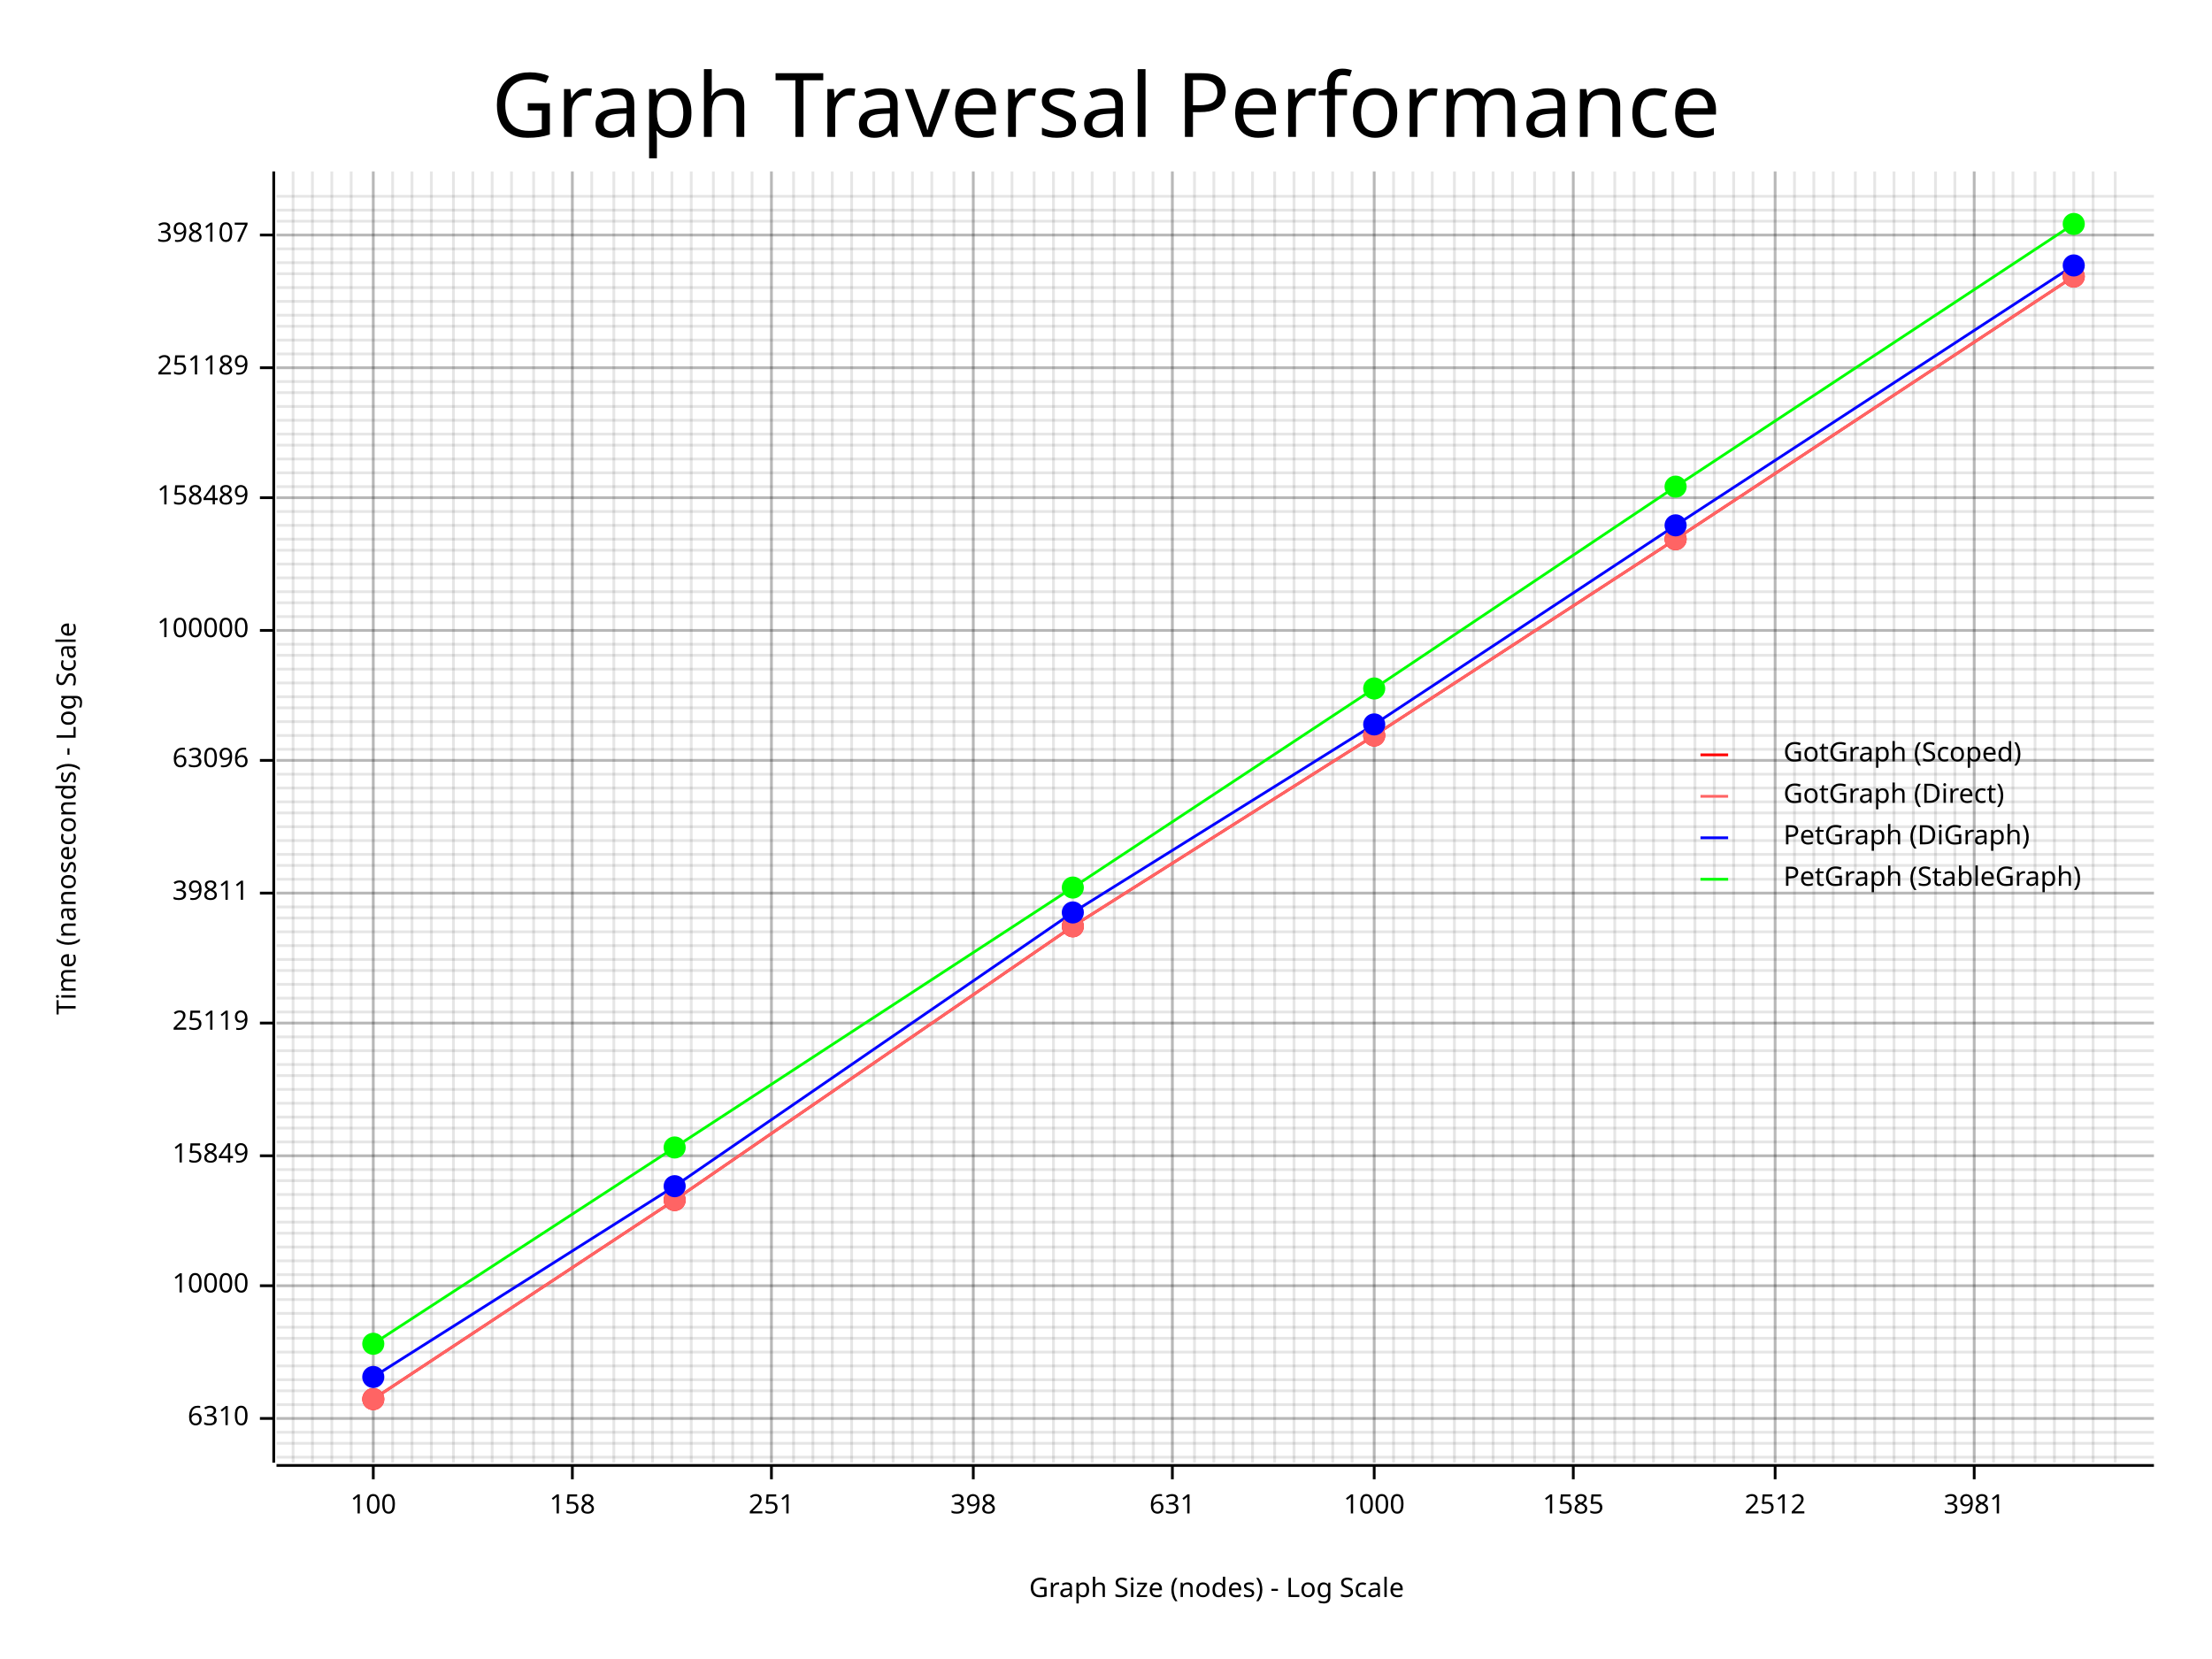
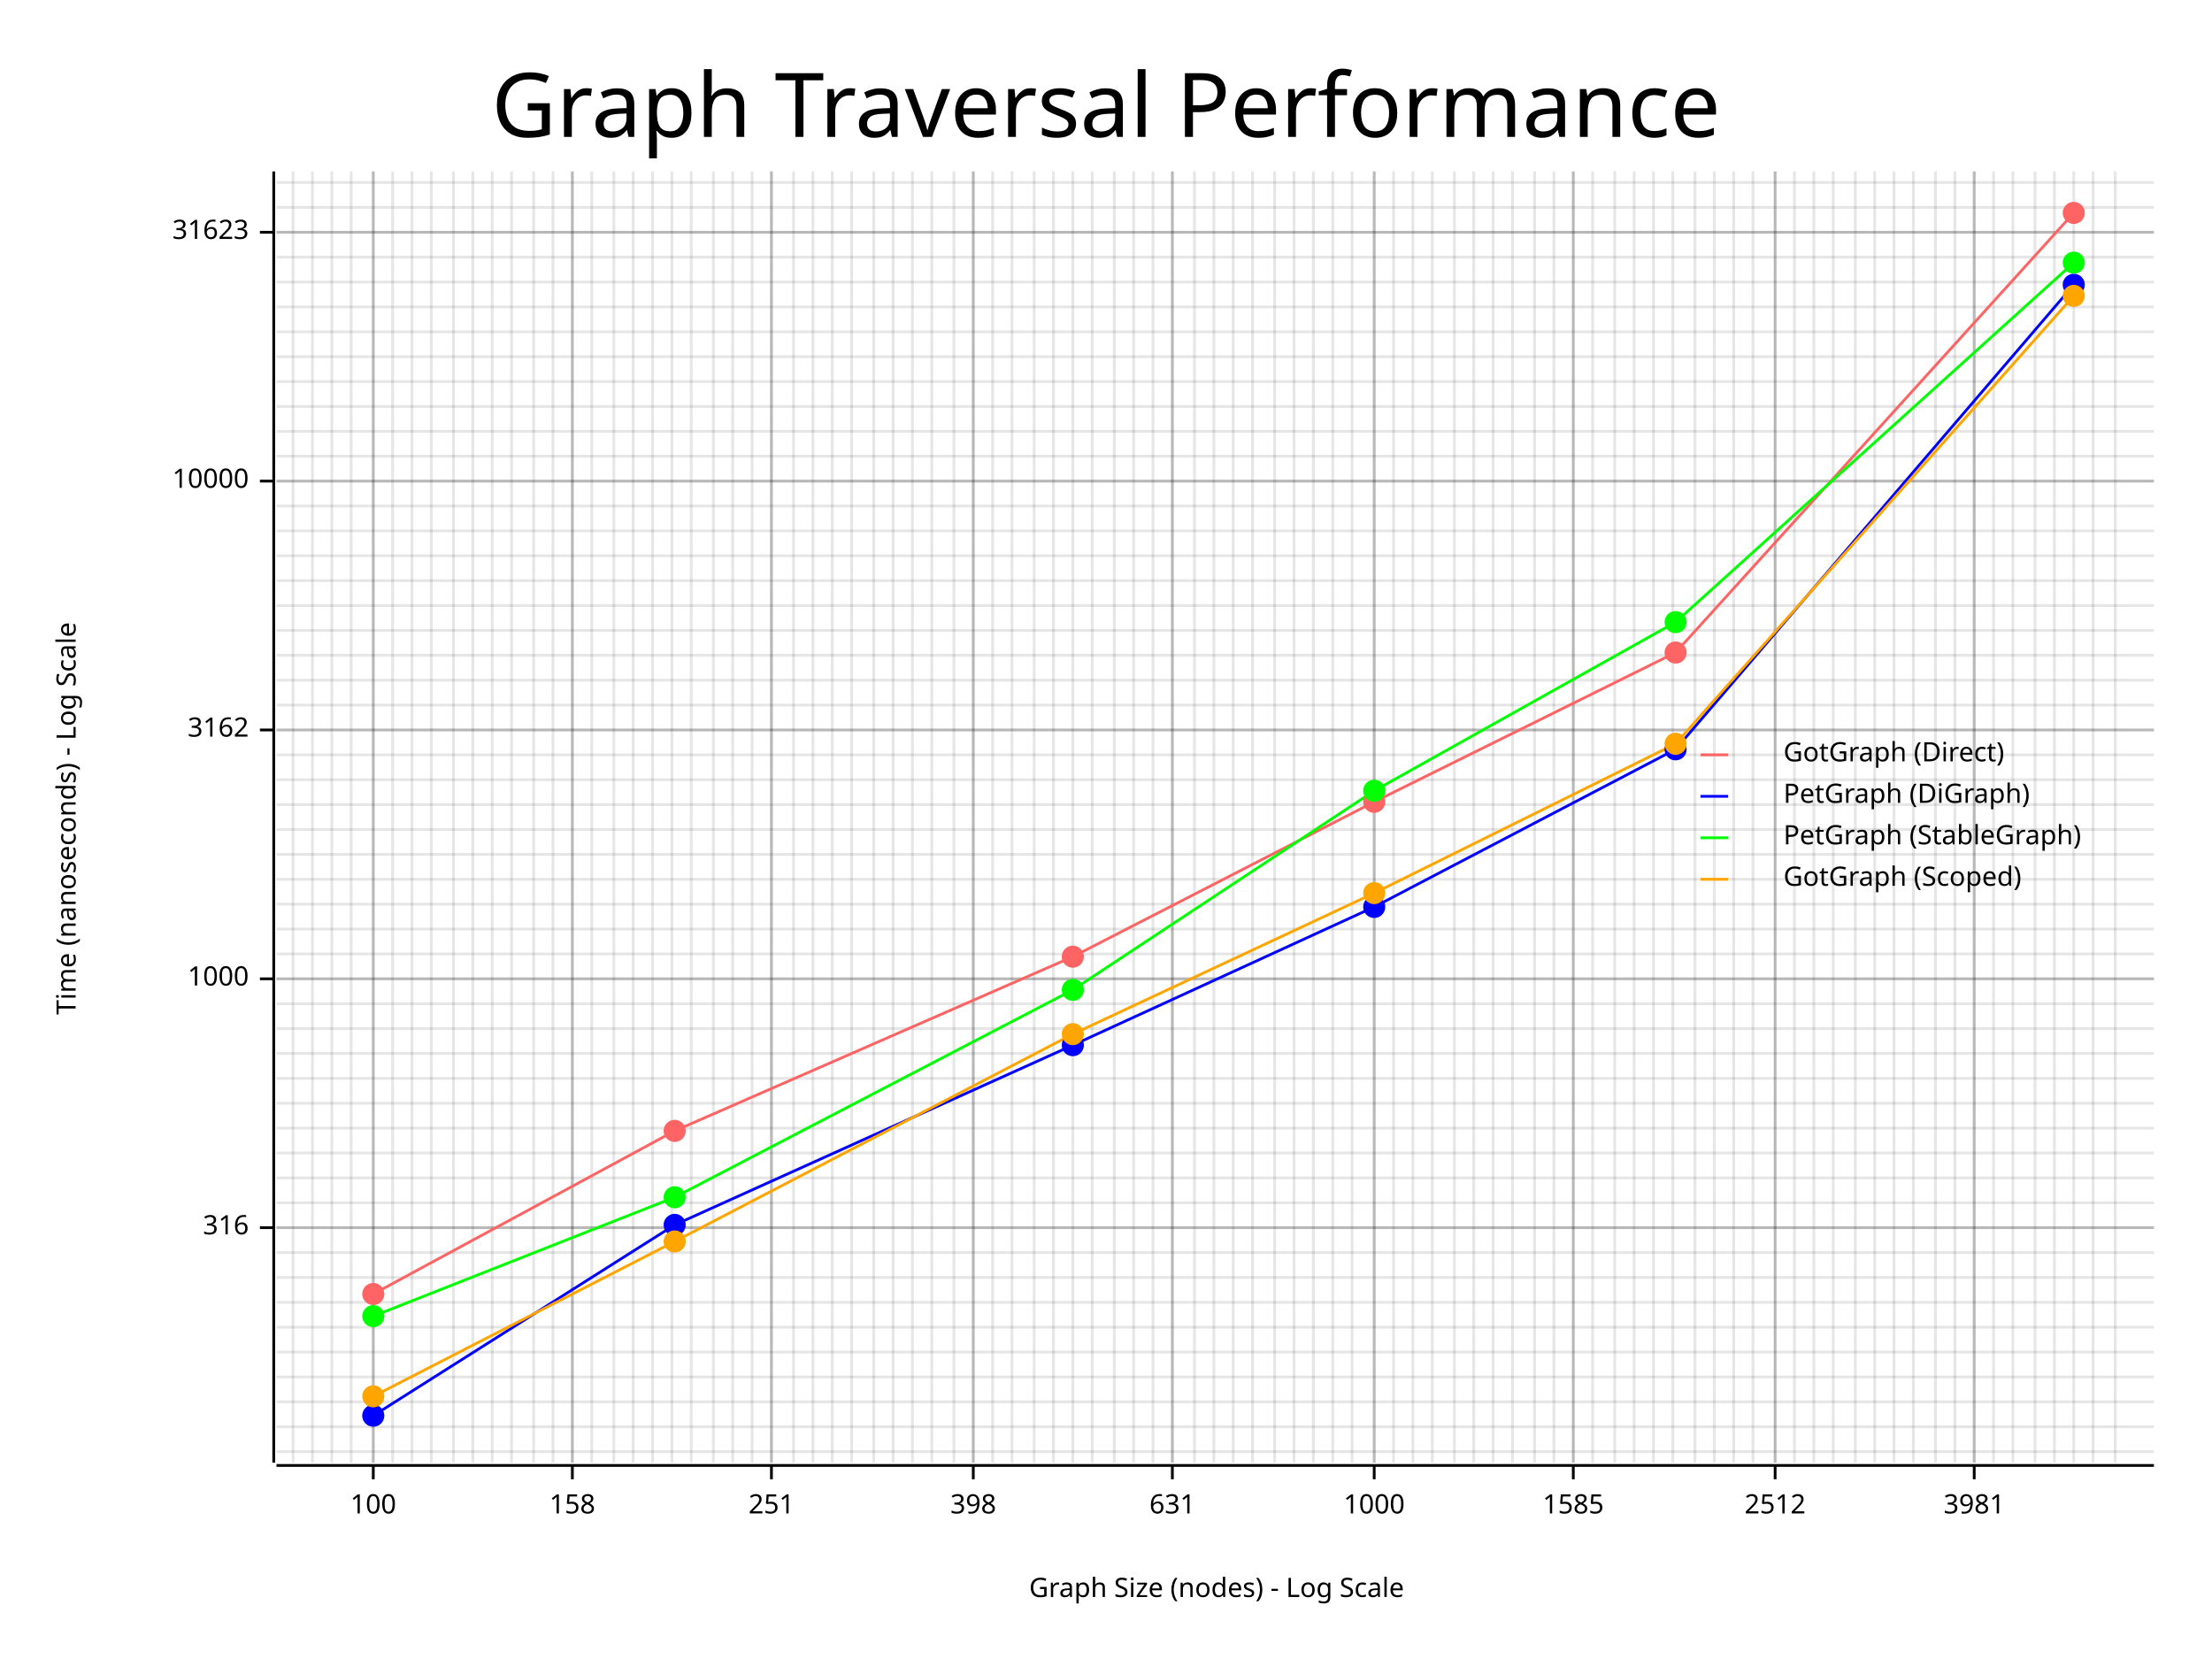
<svg xmlns="http://www.w3.org/2000/svg" width="800" height="600" viewBox="0 0 800 600">
  <rect x="0" y="0" width="800" height="600" opacity="1" fill="#FFFFFF" stroke="none" />
  <text x="400" y="25" dy="0.76em" text-anchor="middle" font-family="sans-serif" font-size="32.258" opacity="1" fill="#000000">
Graph Traversal Performance
</text>
  <line opacity="0.1" stroke="#000000" stroke-width="1" x1="106" y1="529" x2="106" y2="62" />
  <line opacity="0.1" stroke="#000000" stroke-width="1" x1="113" y1="529" x2="113" y2="62" />
  <line opacity="0.1" stroke="#000000" stroke-width="1" x1="120" y1="529" x2="120" y2="62" />
  <line opacity="0.1" stroke="#000000" stroke-width="1" x1="127" y1="529" x2="127" y2="62" />
  <line opacity="0.1" stroke="#000000" stroke-width="1" x1="135" y1="529" x2="135" y2="62" />
  <line opacity="0.1" stroke="#000000" stroke-width="1" x1="142" y1="529" x2="142" y2="62" />
  <line opacity="0.1" stroke="#000000" stroke-width="1" x1="149" y1="529" x2="149" y2="62" />
  <line opacity="0.1" stroke="#000000" stroke-width="1" x1="156" y1="529" x2="156" y2="62" />
  <line opacity="0.1" stroke="#000000" stroke-width="1" x1="164" y1="529" x2="164" y2="62" />
  <line opacity="0.1" stroke="#000000" stroke-width="1" x1="171" y1="529" x2="171" y2="62" />
  <line opacity="0.1" stroke="#000000" stroke-width="1" x1="178" y1="529" x2="178" y2="62" />
  <line opacity="0.1" stroke="#000000" stroke-width="1" x1="185" y1="529" x2="185" y2="62" />
  <line opacity="0.1" stroke="#000000" stroke-width="1" x1="193" y1="529" x2="193" y2="62" />
  <line opacity="0.1" stroke="#000000" stroke-width="1" x1="200" y1="529" x2="200" y2="62" />
  <line opacity="0.1" stroke="#000000" stroke-width="1" x1="207" y1="529" x2="207" y2="62" />
  <line opacity="0.1" stroke="#000000" stroke-width="1" x1="214" y1="529" x2="214" y2="62" />
  <line opacity="0.1" stroke="#000000" stroke-width="1" x1="222" y1="529" x2="222" y2="62" />
  <line opacity="0.1" stroke="#000000" stroke-width="1" x1="229" y1="529" x2="229" y2="62" />
  <line opacity="0.1" stroke="#000000" stroke-width="1" x1="236" y1="529" x2="236" y2="62" />
  <line opacity="0.1" stroke="#000000" stroke-width="1" x1="243" y1="529" x2="243" y2="62" />
  <line opacity="0.1" stroke="#000000" stroke-width="1" x1="250" y1="529" x2="250" y2="62" />
  <line opacity="0.1" stroke="#000000" stroke-width="1" x1="258" y1="529" x2="258" y2="62" />
  <line opacity="0.1" stroke="#000000" stroke-width="1" x1="265" y1="529" x2="265" y2="62" />
  <line opacity="0.1" stroke="#000000" stroke-width="1" x1="272" y1="529" x2="272" y2="62" />
  <line opacity="0.1" stroke="#000000" stroke-width="1" x1="279" y1="529" x2="279" y2="62" />
  <line opacity="0.1" stroke="#000000" stroke-width="1" x1="287" y1="529" x2="287" y2="62" />
  <line opacity="0.1" stroke="#000000" stroke-width="1" x1="294" y1="529" x2="294" y2="62" />
  <line opacity="0.1" stroke="#000000" stroke-width="1" x1="301" y1="529" x2="301" y2="62" />
  <line opacity="0.1" stroke="#000000" stroke-width="1" x1="308" y1="529" x2="308" y2="62" />
  <line opacity="0.1" stroke="#000000" stroke-width="1" x1="316" y1="529" x2="316" y2="62" />
  <line opacity="0.1" stroke="#000000" stroke-width="1" x1="323" y1="529" x2="323" y2="62" />
  <line opacity="0.1" stroke="#000000" stroke-width="1" x1="330" y1="529" x2="330" y2="62" />
  <line opacity="0.1" stroke="#000000" stroke-width="1" x1="337" y1="529" x2="337" y2="62" />
  <line opacity="0.1" stroke="#000000" stroke-width="1" x1="345" y1="529" x2="345" y2="62" />
  <line opacity="0.1" stroke="#000000" stroke-width="1" x1="352" y1="529" x2="352" y2="62" />
  <line opacity="0.1" stroke="#000000" stroke-width="1" x1="359" y1="529" x2="359" y2="62" />
  <line opacity="0.1" stroke="#000000" stroke-width="1" x1="366" y1="529" x2="366" y2="62" />
  <line opacity="0.1" stroke="#000000" stroke-width="1" x1="374" y1="529" x2="374" y2="62" />
  <line opacity="0.1" stroke="#000000" stroke-width="1" x1="381" y1="529" x2="381" y2="62" />
  <line opacity="0.1" stroke="#000000" stroke-width="1" x1="388" y1="529" x2="388" y2="62" />
  <line opacity="0.1" stroke="#000000" stroke-width="1" x1="395" y1="529" x2="395" y2="62" />
  <line opacity="0.1" stroke="#000000" stroke-width="1" x1="403" y1="529" x2="403" y2="62" />
  <line opacity="0.1" stroke="#000000" stroke-width="1" x1="410" y1="529" x2="410" y2="62" />
  <line opacity="0.1" stroke="#000000" stroke-width="1" x1="417" y1="529" x2="417" y2="62" />
  <line opacity="0.1" stroke="#000000" stroke-width="1" x1="424" y1="529" x2="424" y2="62" />
  <line opacity="0.1" stroke="#000000" stroke-width="1" x1="432" y1="529" x2="432" y2="62" />
  <line opacity="0.1" stroke="#000000" stroke-width="1" x1="439" y1="529" x2="439" y2="62" />
  <line opacity="0.1" stroke="#000000" stroke-width="1" x1="446" y1="529" x2="446" y2="62" />
  <line opacity="0.1" stroke="#000000" stroke-width="1" x1="453" y1="529" x2="453" y2="62" />
  <line opacity="0.1" stroke="#000000" stroke-width="1" x1="461" y1="529" x2="461" y2="62" />
  <line opacity="0.1" stroke="#000000" stroke-width="1" x1="468" y1="529" x2="468" y2="62" />
  <line opacity="0.1" stroke="#000000" stroke-width="1" x1="475" y1="529" x2="475" y2="62" />
  <line opacity="0.1" stroke="#000000" stroke-width="1" x1="482" y1="529" x2="482" y2="62" />
  <line opacity="0.1" stroke="#000000" stroke-width="1" x1="489" y1="529" x2="489" y2="62" />
  <line opacity="0.1" stroke="#000000" stroke-width="1" x1="497" y1="529" x2="497" y2="62" />
  <line opacity="0.1" stroke="#000000" stroke-width="1" x1="504" y1="529" x2="504" y2="62" />
  <line opacity="0.1" stroke="#000000" stroke-width="1" x1="511" y1="529" x2="511" y2="62" />
  <line opacity="0.1" stroke="#000000" stroke-width="1" x1="518" y1="529" x2="518" y2="62" />
  <line opacity="0.1" stroke="#000000" stroke-width="1" x1="526" y1="529" x2="526" y2="62" />
  <line opacity="0.1" stroke="#000000" stroke-width="1" x1="533" y1="529" x2="533" y2="62" />
  <line opacity="0.1" stroke="#000000" stroke-width="1" x1="540" y1="529" x2="540" y2="62" />
  <line opacity="0.1" stroke="#000000" stroke-width="1" x1="547" y1="529" x2="547" y2="62" />
  <line opacity="0.1" stroke="#000000" stroke-width="1" x1="555" y1="529" x2="555" y2="62" />
  <line opacity="0.1" stroke="#000000" stroke-width="1" x1="562" y1="529" x2="562" y2="62" />
  <line opacity="0.1" stroke="#000000" stroke-width="1" x1="569" y1="529" x2="569" y2="62" />
  <line opacity="0.1" stroke="#000000" stroke-width="1" x1="576" y1="529" x2="576" y2="62" />
  <line opacity="0.1" stroke="#000000" stroke-width="1" x1="584" y1="529" x2="584" y2="62" />
  <line opacity="0.1" stroke="#000000" stroke-width="1" x1="591" y1="529" x2="591" y2="62" />
  <line opacity="0.1" stroke="#000000" stroke-width="1" x1="598" y1="529" x2="598" y2="62" />
  <line opacity="0.1" stroke="#000000" stroke-width="1" x1="605" y1="529" x2="605" y2="62" />
  <line opacity="0.1" stroke="#000000" stroke-width="1" x1="613" y1="529" x2="613" y2="62" />
  <line opacity="0.1" stroke="#000000" stroke-width="1" x1="620" y1="529" x2="620" y2="62" />
  <line opacity="0.1" stroke="#000000" stroke-width="1" x1="627" y1="529" x2="627" y2="62" />
  <line opacity="0.1" stroke="#000000" stroke-width="1" x1="634" y1="529" x2="634" y2="62" />
  <line opacity="0.1" stroke="#000000" stroke-width="1" x1="642" y1="529" x2="642" y2="62" />
  <line opacity="0.1" stroke="#000000" stroke-width="1" x1="649" y1="529" x2="649" y2="62" />
  <line opacity="0.1" stroke="#000000" stroke-width="1" x1="656" y1="529" x2="656" y2="62" />
  <line opacity="0.1" stroke="#000000" stroke-width="1" x1="663" y1="529" x2="663" y2="62" />
  <line opacity="0.1" stroke="#000000" stroke-width="1" x1="671" y1="529" x2="671" y2="62" />
  <line opacity="0.1" stroke="#000000" stroke-width="1" x1="678" y1="529" x2="678" y2="62" />
  <line opacity="0.1" stroke="#000000" stroke-width="1" x1="685" y1="529" x2="685" y2="62" />
  <line opacity="0.1" stroke="#000000" stroke-width="1" x1="692" y1="529" x2="692" y2="62" />
  <line opacity="0.1" stroke="#000000" stroke-width="1" x1="700" y1="529" x2="700" y2="62" />
  <line opacity="0.1" stroke="#000000" stroke-width="1" x1="707" y1="529" x2="707" y2="62" />
  <line opacity="0.1" stroke="#000000" stroke-width="1" x1="714" y1="529" x2="714" y2="62" />
  <line opacity="0.1" stroke="#000000" stroke-width="1" x1="721" y1="529" x2="721" y2="62" />
  <line opacity="0.1" stroke="#000000" stroke-width="1" x1="728" y1="529" x2="728" y2="62" />
  <line opacity="0.1" stroke="#000000" stroke-width="1" x1="736" y1="529" x2="736" y2="62" />
  <line opacity="0.1" stroke="#000000" stroke-width="1" x1="743" y1="529" x2="743" y2="62" />
  <line opacity="0.1" stroke="#000000" stroke-width="1" x1="750" y1="529" x2="750" y2="62" />
  <line opacity="0.1" stroke="#000000" stroke-width="1" x1="757" y1="529" x2="757" y2="62" />
  <line opacity="0.1" stroke="#000000" stroke-width="1" x1="765" y1="529" x2="765" y2="62" />
-   <line opacity="0.1" stroke="#000000" stroke-width="1" x1="100" y1="527" x2="779" y2="527" />
-   <line opacity="0.1" stroke="#000000" stroke-width="1" x1="100" y1="522" x2="779" y2="522" />
-   <line opacity="0.1" stroke="#000000" stroke-width="1" x1="100" y1="518" x2="779" y2="518" />
-   <line opacity="0.1" stroke="#000000" stroke-width="1" x1="100" y1="513" x2="779" y2="513" />
-   <line opacity="0.1" stroke="#000000" stroke-width="1" x1="100" y1="508" x2="779" y2="508" />
-   <line opacity="0.1" stroke="#000000" stroke-width="1" x1="100" y1="503" x2="779" y2="503" />
-   <line opacity="0.1" stroke="#000000" stroke-width="1" x1="100" y1="499" x2="779" y2="499" />
-   <line opacity="0.1" stroke="#000000" stroke-width="1" x1="100" y1="494" x2="779" y2="494" />
+   <line opacity="0.1" stroke="#000000" stroke-width="1" x1="100" y1="525" x2="779" y2="525" />
+   <line opacity="0.1" stroke="#000000" stroke-width="1" x1="100" y1="516" x2="779" y2="516" />
+   <line opacity="0.1" stroke="#000000" stroke-width="1" x1="100" y1="507" x2="779" y2="507" />
+   <line opacity="0.1" stroke="#000000" stroke-width="1" x1="100" y1="498" x2="779" y2="498" />
  <line opacity="0.1" stroke="#000000" stroke-width="1" x1="100" y1="489" x2="779" y2="489" />
-   <line opacity="0.1" stroke="#000000" stroke-width="1" x1="100" y1="484" x2="779" y2="484" />
  <line opacity="0.1" stroke="#000000" stroke-width="1" x1="100" y1="480" x2="779" y2="480" />
-   <line opacity="0.1" stroke="#000000" stroke-width="1" x1="100" y1="475" x2="779" y2="475" />
-   <line opacity="0.1" stroke="#000000" stroke-width="1" x1="100" y1="470" x2="779" y2="470" />
-   <line opacity="0.1" stroke="#000000" stroke-width="1" x1="100" y1="465" x2="779" y2="465" />
-   <line opacity="0.1" stroke="#000000" stroke-width="1" x1="100" y1="461" x2="779" y2="461" />
-   <line opacity="0.1" stroke="#000000" stroke-width="1" x1="100" y1="456" x2="779" y2="456" />
-   <line opacity="0.1" stroke="#000000" stroke-width="1" x1="100" y1="451" x2="779" y2="451" />
-   <line opacity="0.1" stroke="#000000" stroke-width="1" x1="100" y1="446" x2="779" y2="446" />
-   <line opacity="0.1" stroke="#000000" stroke-width="1" x1="100" y1="442" x2="779" y2="442" />
-   <line opacity="0.1" stroke="#000000" stroke-width="1" x1="100" y1="437" x2="779" y2="437" />
-   <line opacity="0.1" stroke="#000000" stroke-width="1" x1="100" y1="432" x2="779" y2="432" />
-   <line opacity="0.1" stroke="#000000" stroke-width="1" x1="100" y1="427" x2="779" y2="427" />
-   <line opacity="0.1" stroke="#000000" stroke-width="1" x1="100" y1="423" x2="779" y2="423" />
-   <line opacity="0.1" stroke="#000000" stroke-width="1" x1="100" y1="418" x2="779" y2="418" />
-   <line opacity="0.1" stroke="#000000" stroke-width="1" x1="100" y1="413" x2="779" y2="413" />
+   <line opacity="0.1" stroke="#000000" stroke-width="1" x1="100" y1="471" x2="779" y2="471" />
+   <line opacity="0.1" stroke="#000000" stroke-width="1" x1="100" y1="462" x2="779" y2="462" />
+   <line opacity="0.1" stroke="#000000" stroke-width="1" x1="100" y1="453" x2="779" y2="453" />
+   <line opacity="0.1" stroke="#000000" stroke-width="1" x1="100" y1="444" x2="779" y2="444" />
+   <line opacity="0.1" stroke="#000000" stroke-width="1" x1="100" y1="435" x2="779" y2="435" />
+   <line opacity="0.1" stroke="#000000" stroke-width="1" x1="100" y1="426" x2="779" y2="426" />
+   <line opacity="0.1" stroke="#000000" stroke-width="1" x1="100" y1="417" x2="779" y2="417" />
  <line opacity="0.1" stroke="#000000" stroke-width="1" x1="100" y1="408" x2="779" y2="408" />
-   <line opacity="0.1" stroke="#000000" stroke-width="1" x1="100" y1="404" x2="779" y2="404" />
  <line opacity="0.1" stroke="#000000" stroke-width="1" x1="100" y1="399" x2="779" y2="399" />
-   <line opacity="0.1" stroke="#000000" stroke-width="1" x1="100" y1="394" x2="779" y2="394" />
-   <line opacity="0.1" stroke="#000000" stroke-width="1" x1="100" y1="389" x2="779" y2="389" />
-   <line opacity="0.1" stroke="#000000" stroke-width="1" x1="100" y1="385" x2="779" y2="385" />
-   <line opacity="0.1" stroke="#000000" stroke-width="1" x1="100" y1="380" x2="779" y2="380" />
-   <line opacity="0.1" stroke="#000000" stroke-width="1" x1="100" y1="375" x2="779" y2="375" />
-   <line opacity="0.1" stroke="#000000" stroke-width="1" x1="100" y1="370" x2="779" y2="370" />
-   <line opacity="0.1" stroke="#000000" stroke-width="1" x1="100" y1="366" x2="779" y2="366" />
-   <line opacity="0.1" stroke="#000000" stroke-width="1" x1="100" y1="361" x2="779" y2="361" />
-   <line opacity="0.1" stroke="#000000" stroke-width="1" x1="100" y1="356" x2="779" y2="356" />
-   <line opacity="0.1" stroke="#000000" stroke-width="1" x1="100" y1="351" x2="779" y2="351" />
-   <line opacity="0.1" stroke="#000000" stroke-width="1" x1="100" y1="347" x2="779" y2="347" />
-   <line opacity="0.1" stroke="#000000" stroke-width="1" x1="100" y1="342" x2="779" y2="342" />
-   <line opacity="0.1" stroke="#000000" stroke-width="1" x1="100" y1="337" x2="779" y2="337" />
-   <line opacity="0.1" stroke="#000000" stroke-width="1" x1="100" y1="332" x2="779" y2="332" />
-   <line opacity="0.1" stroke="#000000" stroke-width="1" x1="100" y1="328" x2="779" y2="328" />
-   <line opacity="0.1" stroke="#000000" stroke-width="1" x1="100" y1="323" x2="779" y2="323" />
+   <line opacity="0.1" stroke="#000000" stroke-width="1" x1="100" y1="390" x2="779" y2="390" />
+   <line opacity="0.1" stroke="#000000" stroke-width="1" x1="100" y1="381" x2="779" y2="381" />
+   <line opacity="0.1" stroke="#000000" stroke-width="1" x1="100" y1="372" x2="779" y2="372" />
+   <line opacity="0.1" stroke="#000000" stroke-width="1" x1="100" y1="363" x2="779" y2="363" />
+   <line opacity="0.1" stroke="#000000" stroke-width="1" x1="100" y1="354" x2="779" y2="354" />
+   <line opacity="0.1" stroke="#000000" stroke-width="1" x1="100" y1="345" x2="779" y2="345" />
+   <line opacity="0.1" stroke="#000000" stroke-width="1" x1="100" y1="336" x2="779" y2="336" />
+   <line opacity="0.1" stroke="#000000" stroke-width="1" x1="100" y1="327" x2="779" y2="327" />
  <line opacity="0.1" stroke="#000000" stroke-width="1" x1="100" y1="318" x2="779" y2="318" />
-   <line opacity="0.1" stroke="#000000" stroke-width="1" x1="100" y1="313" x2="779" y2="313" />
  <line opacity="0.1" stroke="#000000" stroke-width="1" x1="100" y1="309" x2="779" y2="309" />
-   <line opacity="0.1" stroke="#000000" stroke-width="1" x1="100" y1="304" x2="779" y2="304" />
-   <line opacity="0.1" stroke="#000000" stroke-width="1" x1="100" y1="299" x2="779" y2="299" />
-   <line opacity="0.1" stroke="#000000" stroke-width="1" x1="100" y1="294" x2="779" y2="294" />
-   <line opacity="0.1" stroke="#000000" stroke-width="1" x1="100" y1="290" x2="779" y2="290" />
-   <line opacity="0.1" stroke="#000000" stroke-width="1" x1="100" y1="285" x2="779" y2="285" />
-   <line opacity="0.1" stroke="#000000" stroke-width="1" x1="100" y1="280" x2="779" y2="280" />
-   <line opacity="0.1" stroke="#000000" stroke-width="1" x1="100" y1="275" x2="779" y2="275" />
-   <line opacity="0.1" stroke="#000000" stroke-width="1" x1="100" y1="271" x2="779" y2="271" />
-   <line opacity="0.1" stroke="#000000" stroke-width="1" x1="100" y1="266" x2="779" y2="266" />
-   <line opacity="0.1" stroke="#000000" stroke-width="1" x1="100" y1="261" x2="779" y2="261" />
-   <line opacity="0.1" stroke="#000000" stroke-width="1" x1="100" y1="256" x2="779" y2="256" />
-   <line opacity="0.1" stroke="#000000" stroke-width="1" x1="100" y1="252" x2="779" y2="252" />
-   <line opacity="0.1" stroke="#000000" stroke-width="1" x1="100" y1="247" x2="779" y2="247" />
-   <line opacity="0.1" stroke="#000000" stroke-width="1" x1="100" y1="242" x2="779" y2="242" />
+   <line opacity="0.1" stroke="#000000" stroke-width="1" x1="100" y1="300" x2="779" y2="300" />
+   <line opacity="0.1" stroke="#000000" stroke-width="1" x1="100" y1="291" x2="779" y2="291" />
+   <line opacity="0.1" stroke="#000000" stroke-width="1" x1="100" y1="282" x2="779" y2="282" />
+   <line opacity="0.1" stroke="#000000" stroke-width="1" x1="100" y1="273" x2="779" y2="273" />
+   <line opacity="0.1" stroke="#000000" stroke-width="1" x1="100" y1="264" x2="779" y2="264" />
+   <line opacity="0.1" stroke="#000000" stroke-width="1" x1="100" y1="255" x2="779" y2="255" />
+   <line opacity="0.1" stroke="#000000" stroke-width="1" x1="100" y1="246" x2="779" y2="246" />
  <line opacity="0.1" stroke="#000000" stroke-width="1" x1="100" y1="237" x2="779" y2="237" />
-   <line opacity="0.1" stroke="#000000" stroke-width="1" x1="100" y1="233" x2="779" y2="233" />
  <line opacity="0.1" stroke="#000000" stroke-width="1" x1="100" y1="228" x2="779" y2="228" />
-   <line opacity="0.1" stroke="#000000" stroke-width="1" x1="100" y1="223" x2="779" y2="223" />
-   <line opacity="0.1" stroke="#000000" stroke-width="1" x1="100" y1="218" x2="779" y2="218" />
-   <line opacity="0.1" stroke="#000000" stroke-width="1" x1="100" y1="214" x2="779" y2="214" />
-   <line opacity="0.1" stroke="#000000" stroke-width="1" x1="100" y1="209" x2="779" y2="209" />
-   <line opacity="0.1" stroke="#000000" stroke-width="1" x1="100" y1="204" x2="779" y2="204" />
-   <line opacity="0.1" stroke="#000000" stroke-width="1" x1="100" y1="199" x2="779" y2="199" />
-   <line opacity="0.1" stroke="#000000" stroke-width="1" x1="100" y1="195" x2="779" y2="195" />
-   <line opacity="0.1" stroke="#000000" stroke-width="1" x1="100" y1="190" x2="779" y2="190" />
-   <line opacity="0.1" stroke="#000000" stroke-width="1" x1="100" y1="185" x2="779" y2="185" />
-   <line opacity="0.1" stroke="#000000" stroke-width="1" x1="100" y1="180" x2="779" y2="180" />
-   <line opacity="0.1" stroke="#000000" stroke-width="1" x1="100" y1="176" x2="779" y2="176" />
-   <line opacity="0.1" stroke="#000000" stroke-width="1" x1="100" y1="171" x2="779" y2="171" />
-   <line opacity="0.1" stroke="#000000" stroke-width="1" x1="100" y1="166" x2="779" y2="166" />
-   <line opacity="0.1" stroke="#000000" stroke-width="1" x1="100" y1="161" x2="779" y2="161" />
-   <line opacity="0.1" stroke="#000000" stroke-width="1" x1="100" y1="157" x2="779" y2="157" />
-   <line opacity="0.1" stroke="#000000" stroke-width="1" x1="100" y1="152" x2="779" y2="152" />
+   <line opacity="0.1" stroke="#000000" stroke-width="1" x1="100" y1="219" x2="779" y2="219" />
+   <line opacity="0.1" stroke="#000000" stroke-width="1" x1="100" y1="210" x2="779" y2="210" />
+   <line opacity="0.1" stroke="#000000" stroke-width="1" x1="100" y1="201" x2="779" y2="201" />
+   <line opacity="0.1" stroke="#000000" stroke-width="1" x1="100" y1="192" x2="779" y2="192" />
+   <line opacity="0.1" stroke="#000000" stroke-width="1" x1="100" y1="183" x2="779" y2="183" />
+   <line opacity="0.1" stroke="#000000" stroke-width="1" x1="100" y1="174" x2="779" y2="174" />
+   <line opacity="0.1" stroke="#000000" stroke-width="1" x1="100" y1="165" x2="779" y2="165" />
+   <line opacity="0.1" stroke="#000000" stroke-width="1" x1="100" y1="156" x2="779" y2="156" />
  <line opacity="0.1" stroke="#000000" stroke-width="1" x1="100" y1="147" x2="779" y2="147" />
-   <line opacity="0.1" stroke="#000000" stroke-width="1" x1="100" y1="142" x2="779" y2="142" />
  <line opacity="0.1" stroke="#000000" stroke-width="1" x1="100" y1="138" x2="779" y2="138" />
-   <line opacity="0.1" stroke="#000000" stroke-width="1" x1="100" y1="133" x2="779" y2="133" />
-   <line opacity="0.1" stroke="#000000" stroke-width="1" x1="100" y1="128" x2="779" y2="128" />
-   <line opacity="0.1" stroke="#000000" stroke-width="1" x1="100" y1="123" x2="779" y2="123" />
-   <line opacity="0.1" stroke="#000000" stroke-width="1" x1="100" y1="118" x2="779" y2="118" />
-   <line opacity="0.1" stroke="#000000" stroke-width="1" x1="100" y1="114" x2="779" y2="114" />
-   <line opacity="0.1" stroke="#000000" stroke-width="1" x1="100" y1="109" x2="779" y2="109" />
-   <line opacity="0.1" stroke="#000000" stroke-width="1" x1="100" y1="104" x2="779" y2="104" />
-   <line opacity="0.1" stroke="#000000" stroke-width="1" x1="100" y1="99" x2="779" y2="99" />
-   <line opacity="0.1" stroke="#000000" stroke-width="1" x1="100" y1="95" x2="779" y2="95" />
-   <line opacity="0.1" stroke="#000000" stroke-width="1" x1="100" y1="90" x2="779" y2="90" />
-   <line opacity="0.1" stroke="#000000" stroke-width="1" x1="100" y1="85" x2="779" y2="85" />
-   <line opacity="0.1" stroke="#000000" stroke-width="1" x1="100" y1="80" x2="779" y2="80" />
-   <line opacity="0.1" stroke="#000000" stroke-width="1" x1="100" y1="76" x2="779" y2="76" />
-   <line opacity="0.1" stroke="#000000" stroke-width="1" x1="100" y1="71" x2="779" y2="71" />
+   <line opacity="0.1" stroke="#000000" stroke-width="1" x1="100" y1="129" x2="779" y2="129" />
+   <line opacity="0.1" stroke="#000000" stroke-width="1" x1="100" y1="120" x2="779" y2="120" />
+   <line opacity="0.1" stroke="#000000" stroke-width="1" x1="100" y1="111" x2="779" y2="111" />
+   <line opacity="0.1" stroke="#000000" stroke-width="1" x1="100" y1="102" x2="779" y2="102" />
+   <line opacity="0.1" stroke="#000000" stroke-width="1" x1="100" y1="93" x2="779" y2="93" />
+   <line opacity="0.1" stroke="#000000" stroke-width="1" x1="100" y1="84" x2="779" y2="84" />
+   <line opacity="0.1" stroke="#000000" stroke-width="1" x1="100" y1="75" x2="779" y2="75" />
+   <line opacity="0.1" stroke="#000000" stroke-width="1" x1="100" y1="66" x2="779" y2="66" />
  <text x="20" y="296" dy="0.76em" text-anchor="middle" font-family="sans-serif" font-size="9.677" opacity="1" fill="#000000" transform="rotate(270, 20, 296)">
Time (nanoseconds) - Log Scale
</text>
  <text x="440" y="580" dy="-0.5ex" text-anchor="middle" font-family="sans-serif" font-size="9.677" opacity="1" fill="#000000">
Graph Size (nodes) - Log Scale
</text>
  <line opacity="0.2" stroke="#000000" stroke-width="1" x1="135" y1="529" x2="135" y2="62" />
  <line opacity="0.2" stroke="#000000" stroke-width="1" x1="207" y1="529" x2="207" y2="62" />
  <line opacity="0.2" stroke="#000000" stroke-width="1" x1="279" y1="529" x2="279" y2="62" />
  <line opacity="0.2" stroke="#000000" stroke-width="1" x1="352" y1="529" x2="352" y2="62" />
  <line opacity="0.2" stroke="#000000" stroke-width="1" x1="424" y1="529" x2="424" y2="62" />
  <line opacity="0.2" stroke="#000000" stroke-width="1" x1="497" y1="529" x2="497" y2="62" />
  <line opacity="0.2" stroke="#000000" stroke-width="1" x1="569" y1="529" x2="569" y2="62" />
  <line opacity="0.2" stroke="#000000" stroke-width="1" x1="642" y1="529" x2="642" y2="62" />
  <line opacity="0.2" stroke="#000000" stroke-width="1" x1="714" y1="529" x2="714" y2="62" />
-   <line opacity="0.2" stroke="#000000" stroke-width="1" x1="100" y1="513" x2="779" y2="513" />
-   <line opacity="0.2" stroke="#000000" stroke-width="1" x1="100" y1="465" x2="779" y2="465" />
-   <line opacity="0.2" stroke="#000000" stroke-width="1" x1="100" y1="418" x2="779" y2="418" />
-   <line opacity="0.2" stroke="#000000" stroke-width="1" x1="100" y1="370" x2="779" y2="370" />
-   <line opacity="0.2" stroke="#000000" stroke-width="1" x1="100" y1="323" x2="779" y2="323" />
-   <line opacity="0.2" stroke="#000000" stroke-width="1" x1="100" y1="275" x2="779" y2="275" />
-   <line opacity="0.2" stroke="#000000" stroke-width="1" x1="100" y1="228" x2="779" y2="228" />
-   <line opacity="0.2" stroke="#000000" stroke-width="1" x1="100" y1="180" x2="779" y2="180" />
-   <line opacity="0.2" stroke="#000000" stroke-width="1" x1="100" y1="133" x2="779" y2="133" />
-   <line opacity="0.2" stroke="#000000" stroke-width="1" x1="100" y1="85" x2="779" y2="85" />
+   <line opacity="0.2" stroke="#000000" stroke-width="1" x1="100" y1="444" x2="779" y2="444" />
+   <line opacity="0.2" stroke="#000000" stroke-width="1" x1="100" y1="354" x2="779" y2="354" />
+   <line opacity="0.2" stroke="#000000" stroke-width="1" x1="100" y1="264" x2="779" y2="264" />
+   <line opacity="0.2" stroke="#000000" stroke-width="1" x1="100" y1="174" x2="779" y2="174" />
+   <line opacity="0.2" stroke="#000000" stroke-width="1" x1="100" y1="84" x2="779" y2="84" />
  <polyline fill="none" opacity="1" stroke="#000000" stroke-width="1" points="99,62 99,529 " />
-   <text x="90" y="513" dy="0.5ex" text-anchor="end" font-family="sans-serif" font-size="9.677" opacity="1" fill="#000000">
- 6310
- </text>
-   <polyline fill="none" opacity="1" stroke="#000000" stroke-width="1" points="94,513 99,513 " />
-   <text x="90" y="465" dy="0.5ex" text-anchor="end" font-family="sans-serif" font-size="9.677" opacity="1" fill="#000000">
+   <text x="90" y="444" dy="0.5ex" text-anchor="end" font-family="sans-serif" font-size="9.677" opacity="1" fill="#000000">
+ 316
+ </text>
+   <polyline fill="none" opacity="1" stroke="#000000" stroke-width="1" points="94,444 99,444 " />
+   <text x="90" y="354" dy="0.5ex" text-anchor="end" font-family="sans-serif" font-size="9.677" opacity="1" fill="#000000">
+ 1000
+ </text>
+   <polyline fill="none" opacity="1" stroke="#000000" stroke-width="1" points="94,354 99,354 " />
+   <text x="90" y="264" dy="0.5ex" text-anchor="end" font-family="sans-serif" font-size="9.677" opacity="1" fill="#000000">
+ 3162
+ </text>
+   <polyline fill="none" opacity="1" stroke="#000000" stroke-width="1" points="94,264 99,264 " />
+   <text x="90" y="174" dy="0.5ex" text-anchor="end" font-family="sans-serif" font-size="9.677" opacity="1" fill="#000000">
10000
</text>
-   <polyline fill="none" opacity="1" stroke="#000000" stroke-width="1" points="94,465 99,465 " />
-   <text x="90" y="418" dy="0.5ex" text-anchor="end" font-family="sans-serif" font-size="9.677" opacity="1" fill="#000000">
- 15849
- </text>
-   <polyline fill="none" opacity="1" stroke="#000000" stroke-width="1" points="94,418 99,418 " />
-   <text x="90" y="370" dy="0.5ex" text-anchor="end" font-family="sans-serif" font-size="9.677" opacity="1" fill="#000000">
- 25119
- </text>
-   <polyline fill="none" opacity="1" stroke="#000000" stroke-width="1" points="94,370 99,370 " />
-   <text x="90" y="323" dy="0.5ex" text-anchor="end" font-family="sans-serif" font-size="9.677" opacity="1" fill="#000000">
- 39811
- </text>
-   <polyline fill="none" opacity="1" stroke="#000000" stroke-width="1" points="94,323 99,323 " />
-   <text x="90" y="275" dy="0.5ex" text-anchor="end" font-family="sans-serif" font-size="9.677" opacity="1" fill="#000000">
- 63096
- </text>
-   <polyline fill="none" opacity="1" stroke="#000000" stroke-width="1" points="94,275 99,275 " />
-   <text x="90" y="228" dy="0.5ex" text-anchor="end" font-family="sans-serif" font-size="9.677" opacity="1" fill="#000000">
- 100000
- </text>
-   <polyline fill="none" opacity="1" stroke="#000000" stroke-width="1" points="94,228 99,228 " />
-   <text x="90" y="180" dy="0.5ex" text-anchor="end" font-family="sans-serif" font-size="9.677" opacity="1" fill="#000000">
- 158489
- </text>
-   <polyline fill="none" opacity="1" stroke="#000000" stroke-width="1" points="94,180 99,180 " />
-   <text x="90" y="133" dy="0.5ex" text-anchor="end" font-family="sans-serif" font-size="9.677" opacity="1" fill="#000000">
- 251189
- </text>
-   <polyline fill="none" opacity="1" stroke="#000000" stroke-width="1" points="94,133 99,133 " />
-   <text x="90" y="85" dy="0.5ex" text-anchor="end" font-family="sans-serif" font-size="9.677" opacity="1" fill="#000000">
- 398107
- </text>
-   <polyline fill="none" opacity="1" stroke="#000000" stroke-width="1" points="94,85 99,85 " />
+   <polyline fill="none" opacity="1" stroke="#000000" stroke-width="1" points="94,174 99,174 " />
+   <text x="90" y="84" dy="0.5ex" text-anchor="end" font-family="sans-serif" font-size="9.677" opacity="1" fill="#000000">
+ 31623
+ </text>
+   <polyline fill="none" opacity="1" stroke="#000000" stroke-width="1" points="94,84 99,84 " />
  <polyline fill="none" opacity="1" stroke="#000000" stroke-width="1" points="100,530 779,530 " />
  <text x="135" y="540" dy="0.76em" text-anchor="middle" font-family="sans-serif" font-size="9.677" opacity="1" fill="#000000">
100
</text>
  <polyline fill="none" opacity="1" stroke="#000000" stroke-width="1" points="135,530 135,535 " />
  <text x="207" y="540" dy="0.76em" text-anchor="middle" font-family="sans-serif" font-size="9.677" opacity="1" fill="#000000">
158
</text>
  <polyline fill="none" opacity="1" stroke="#000000" stroke-width="1" points="207,530 207,535 " />
  <text x="279" y="540" dy="0.76em" text-anchor="middle" font-family="sans-serif" font-size="9.677" opacity="1" fill="#000000">
251
</text>
  <polyline fill="none" opacity="1" stroke="#000000" stroke-width="1" points="279,530 279,535 " />
  <text x="352" y="540" dy="0.76em" text-anchor="middle" font-family="sans-serif" font-size="9.677" opacity="1" fill="#000000">
398
</text>
  <polyline fill="none" opacity="1" stroke="#000000" stroke-width="1" points="352,530 352,535 " />
  <text x="424" y="540" dy="0.76em" text-anchor="middle" font-family="sans-serif" font-size="9.677" opacity="1" fill="#000000">
631
</text>
  <polyline fill="none" opacity="1" stroke="#000000" stroke-width="1" points="424,530 424,535 " />
  <text x="497" y="540" dy="0.76em" text-anchor="middle" font-family="sans-serif" font-size="9.677" opacity="1" fill="#000000">
1000
</text>
  <polyline fill="none" opacity="1" stroke="#000000" stroke-width="1" points="497,530 497,535 " />
  <text x="569" y="540" dy="0.76em" text-anchor="middle" font-family="sans-serif" font-size="9.677" opacity="1" fill="#000000">
1585
</text>
  <polyline fill="none" opacity="1" stroke="#000000" stroke-width="1" points="569,530 569,535 " />
  <text x="642" y="540" dy="0.76em" text-anchor="middle" font-family="sans-serif" font-size="9.677" opacity="1" fill="#000000">
2512
</text>
  <polyline fill="none" opacity="1" stroke="#000000" stroke-width="1" points="642,530 642,535 " />
  <text x="714" y="540" dy="0.76em" text-anchor="middle" font-family="sans-serif" font-size="9.677" opacity="1" fill="#000000">
3981
</text>
  <polyline fill="none" opacity="1" stroke="#000000" stroke-width="1" points="714,530 714,535 " />
-   <polyline fill="none" opacity="1" stroke="#FF0000" stroke-width="1" points="135,506 244,434 388,335 497,266 606,195 750,100 " />
-   <polyline fill="none" opacity="1" stroke="#FF6464" stroke-width="1" points="135,506 244,434 388,335 497,266 606,195 750,100 " />
-   <polyline fill="none" opacity="1" stroke="#0000FF" stroke-width="1" points="135,498 244,429 388,330 497,262 606,190 750,96 " />
-   <polyline fill="none" opacity="1" stroke="#00FF00" stroke-width="1" points="135,486 244,415 388,321 497,249 606,176 750,81 " />
-   <circle cx="135" cy="506" r="4" opacity="1" fill="#FF0000" stroke="none" stroke-width="1" />
-   <circle cx="244" cy="434" r="4" opacity="1" fill="#FF0000" stroke="none" stroke-width="1" />
-   <circle cx="388" cy="335" r="4" opacity="1" fill="#FF0000" stroke="none" stroke-width="1" />
-   <circle cx="497" cy="266" r="4" opacity="1" fill="#FF0000" stroke="none" stroke-width="1" />
-   <circle cx="606" cy="195" r="4" opacity="1" fill="#FF0000" stroke="none" stroke-width="1" />
-   <circle cx="750" cy="100" r="4" opacity="1" fill="#FF0000" stroke="none" stroke-width="1" />
-   <circle cx="135" cy="506" r="4" opacity="1" fill="#FF6464" stroke="none" stroke-width="1" />
-   <circle cx="244" cy="434" r="4" opacity="1" fill="#FF6464" stroke="none" stroke-width="1" />
-   <circle cx="388" cy="335" r="4" opacity="1" fill="#FF6464" stroke="none" stroke-width="1" />
-   <circle cx="497" cy="266" r="4" opacity="1" fill="#FF6464" stroke="none" stroke-width="1" />
-   <circle cx="606" cy="195" r="4" opacity="1" fill="#FF6464" stroke="none" stroke-width="1" />
-   <circle cx="750" cy="100" r="4" opacity="1" fill="#FF6464" stroke="none" stroke-width="1" />
-   <circle cx="135" cy="498" r="4" opacity="1" fill="#0000FF" stroke="none" stroke-width="1" />
-   <circle cx="244" cy="429" r="4" opacity="1" fill="#0000FF" stroke="none" stroke-width="1" />
-   <circle cx="388" cy="330" r="4" opacity="1" fill="#0000FF" stroke="none" stroke-width="1" />
-   <circle cx="497" cy="262" r="4" opacity="1" fill="#0000FF" stroke="none" stroke-width="1" />
-   <circle cx="606" cy="190" r="4" opacity="1" fill="#0000FF" stroke="none" stroke-width="1" />
-   <circle cx="750" cy="96" r="4" opacity="1" fill="#0000FF" stroke="none" stroke-width="1" />
-   <circle cx="135" cy="486" r="4" opacity="1" fill="#00FF00" stroke="none" stroke-width="1" />
-   <circle cx="244" cy="415" r="4" opacity="1" fill="#00FF00" stroke="none" stroke-width="1" />
-   <circle cx="388" cy="321" r="4" opacity="1" fill="#00FF00" stroke="none" stroke-width="1" />
-   <circle cx="497" cy="249" r="4" opacity="1" fill="#00FF00" stroke="none" stroke-width="1" />
-   <circle cx="606" cy="176" r="4" opacity="1" fill="#00FF00" stroke="none" stroke-width="1" />
-   <circle cx="750" cy="81" r="4" opacity="1" fill="#00FF00" stroke="none" stroke-width="1" />
+   <polyline fill="none" opacity="1" stroke="#FF6464" stroke-width="1" points="135,468 244,409 388,346 497,290 606,236 750,77 " />
+   <polyline fill="none" opacity="1" stroke="#0000FF" stroke-width="1" points="135,512 244,443 388,378 497,328 606,271 750,103 " />
+   <polyline fill="none" opacity="1" stroke="#00FF00" stroke-width="1" points="135,476 244,433 388,358 497,286 606,225 750,95 " />
+   <polyline fill="none" opacity="1" stroke="#FFA500" stroke-width="1" points="135,505 244,449 388,374 497,323 606,269 750,107 " />
+   <circle cx="135" cy="468" r="4" opacity="1" fill="#FF6464" stroke="none" stroke-width="1" />
+   <circle cx="244" cy="409" r="4" opacity="1" fill="#FF6464" stroke="none" stroke-width="1" />
+   <circle cx="388" cy="346" r="4" opacity="1" fill="#FF6464" stroke="none" stroke-width="1" />
+   <circle cx="497" cy="290" r="4" opacity="1" fill="#FF6464" stroke="none" stroke-width="1" />
+   <circle cx="606" cy="236" r="4" opacity="1" fill="#FF6464" stroke="none" stroke-width="1" />
+   <circle cx="750" cy="77" r="4" opacity="1" fill="#FF6464" stroke="none" stroke-width="1" />
+   <circle cx="135" cy="512" r="4" opacity="1" fill="#0000FF" stroke="none" stroke-width="1" />
+   <circle cx="244" cy="443" r="4" opacity="1" fill="#0000FF" stroke="none" stroke-width="1" />
+   <circle cx="388" cy="378" r="4" opacity="1" fill="#0000FF" stroke="none" stroke-width="1" />
+   <circle cx="497" cy="328" r="4" opacity="1" fill="#0000FF" stroke="none" stroke-width="1" />
+   <circle cx="606" cy="271" r="4" opacity="1" fill="#0000FF" stroke="none" stroke-width="1" />
+   <circle cx="750" cy="103" r="4" opacity="1" fill="#0000FF" stroke="none" stroke-width="1" />
+   <circle cx="135" cy="476" r="4" opacity="1" fill="#00FF00" stroke="none" stroke-width="1" />
+   <circle cx="244" cy="433" r="4" opacity="1" fill="#00FF00" stroke="none" stroke-width="1" />
+   <circle cx="388" cy="358" r="4" opacity="1" fill="#00FF00" stroke="none" stroke-width="1" />
+   <circle cx="497" cy="286" r="4" opacity="1" fill="#00FF00" stroke="none" stroke-width="1" />
+   <circle cx="606" cy="225" r="4" opacity="1" fill="#00FF00" stroke="none" stroke-width="1" />
+   <circle cx="750" cy="95" r="4" opacity="1" fill="#00FF00" stroke="none" stroke-width="1" />
+   <circle cx="135" cy="505" r="4" opacity="1" fill="#FFA500" stroke="none" stroke-width="1" />
+   <circle cx="244" cy="449" r="4" opacity="1" fill="#FFA500" stroke="none" stroke-width="1" />
+   <circle cx="388" cy="374" r="4" opacity="1" fill="#FFA500" stroke="none" stroke-width="1" />
+   <circle cx="497" cy="323" r="4" opacity="1" fill="#FFA500" stroke="none" stroke-width="1" />
+   <circle cx="606" cy="269" r="4" opacity="1" fill="#FFA500" stroke="none" stroke-width="1" />
+   <circle cx="750" cy="107" r="4" opacity="1" fill="#FFA500" stroke="none" stroke-width="1" />
  <text x="645" y="268" dy="0.76em" text-anchor="start" font-family="sans-serif" font-size="9.677" opacity="1" fill="#000000">
+ GotGraph (Direct)
+ </text>
+   <text x="645" y="283" dy="0.76em" text-anchor="start" font-family="sans-serif" font-size="9.677" opacity="1" fill="#000000">
+ PetGraph (DiGraph)
+ </text>
+   <text x="645" y="298" dy="0.76em" text-anchor="start" font-family="sans-serif" font-size="9.677" opacity="1" fill="#000000">
+ PetGraph (StableGraph)
+ </text>
+   <text x="645" y="313" dy="0.76em" text-anchor="start" font-family="sans-serif" font-size="9.677" opacity="1" fill="#000000">
GotGraph (Scoped)
</text>
-   <text x="645" y="283" dy="0.76em" text-anchor="start" font-family="sans-serif" font-size="9.677" opacity="1" fill="#000000">
- GotGraph (Direct)
- </text>
-   <text x="645" y="298" dy="0.76em" text-anchor="start" font-family="sans-serif" font-size="9.677" opacity="1" fill="#000000">
- PetGraph (DiGraph)
- </text>
-   <text x="645" y="313" dy="0.76em" text-anchor="start" font-family="sans-serif" font-size="9.677" opacity="1" fill="#000000">
- PetGraph (StableGraph)
- </text>
-   <polyline fill="none" opacity="1" stroke="#FF0000" stroke-width="1" points="615,273 625,273 " />
-   <polyline fill="none" opacity="1" stroke="#FF6464" stroke-width="1" points="615,288 625,288 " />
-   <polyline fill="none" opacity="1" stroke="#0000FF" stroke-width="1" points="615,303 625,303 " />
-   <polyline fill="none" opacity="1" stroke="#00FF00" stroke-width="1" points="615,318 625,318 " />
+   <polyline fill="none" opacity="1" stroke="#FF6464" stroke-width="1" points="615,273 625,273 " />
+   <polyline fill="none" opacity="1" stroke="#0000FF" stroke-width="1" points="615,288 625,288 " />
+   <polyline fill="none" opacity="1" stroke="#00FF00" stroke-width="1" points="615,303 625,303 " />
+   <polyline fill="none" opacity="1" stroke="#FFA500" stroke-width="1" points="615,318 625,318 " />
</svg>
